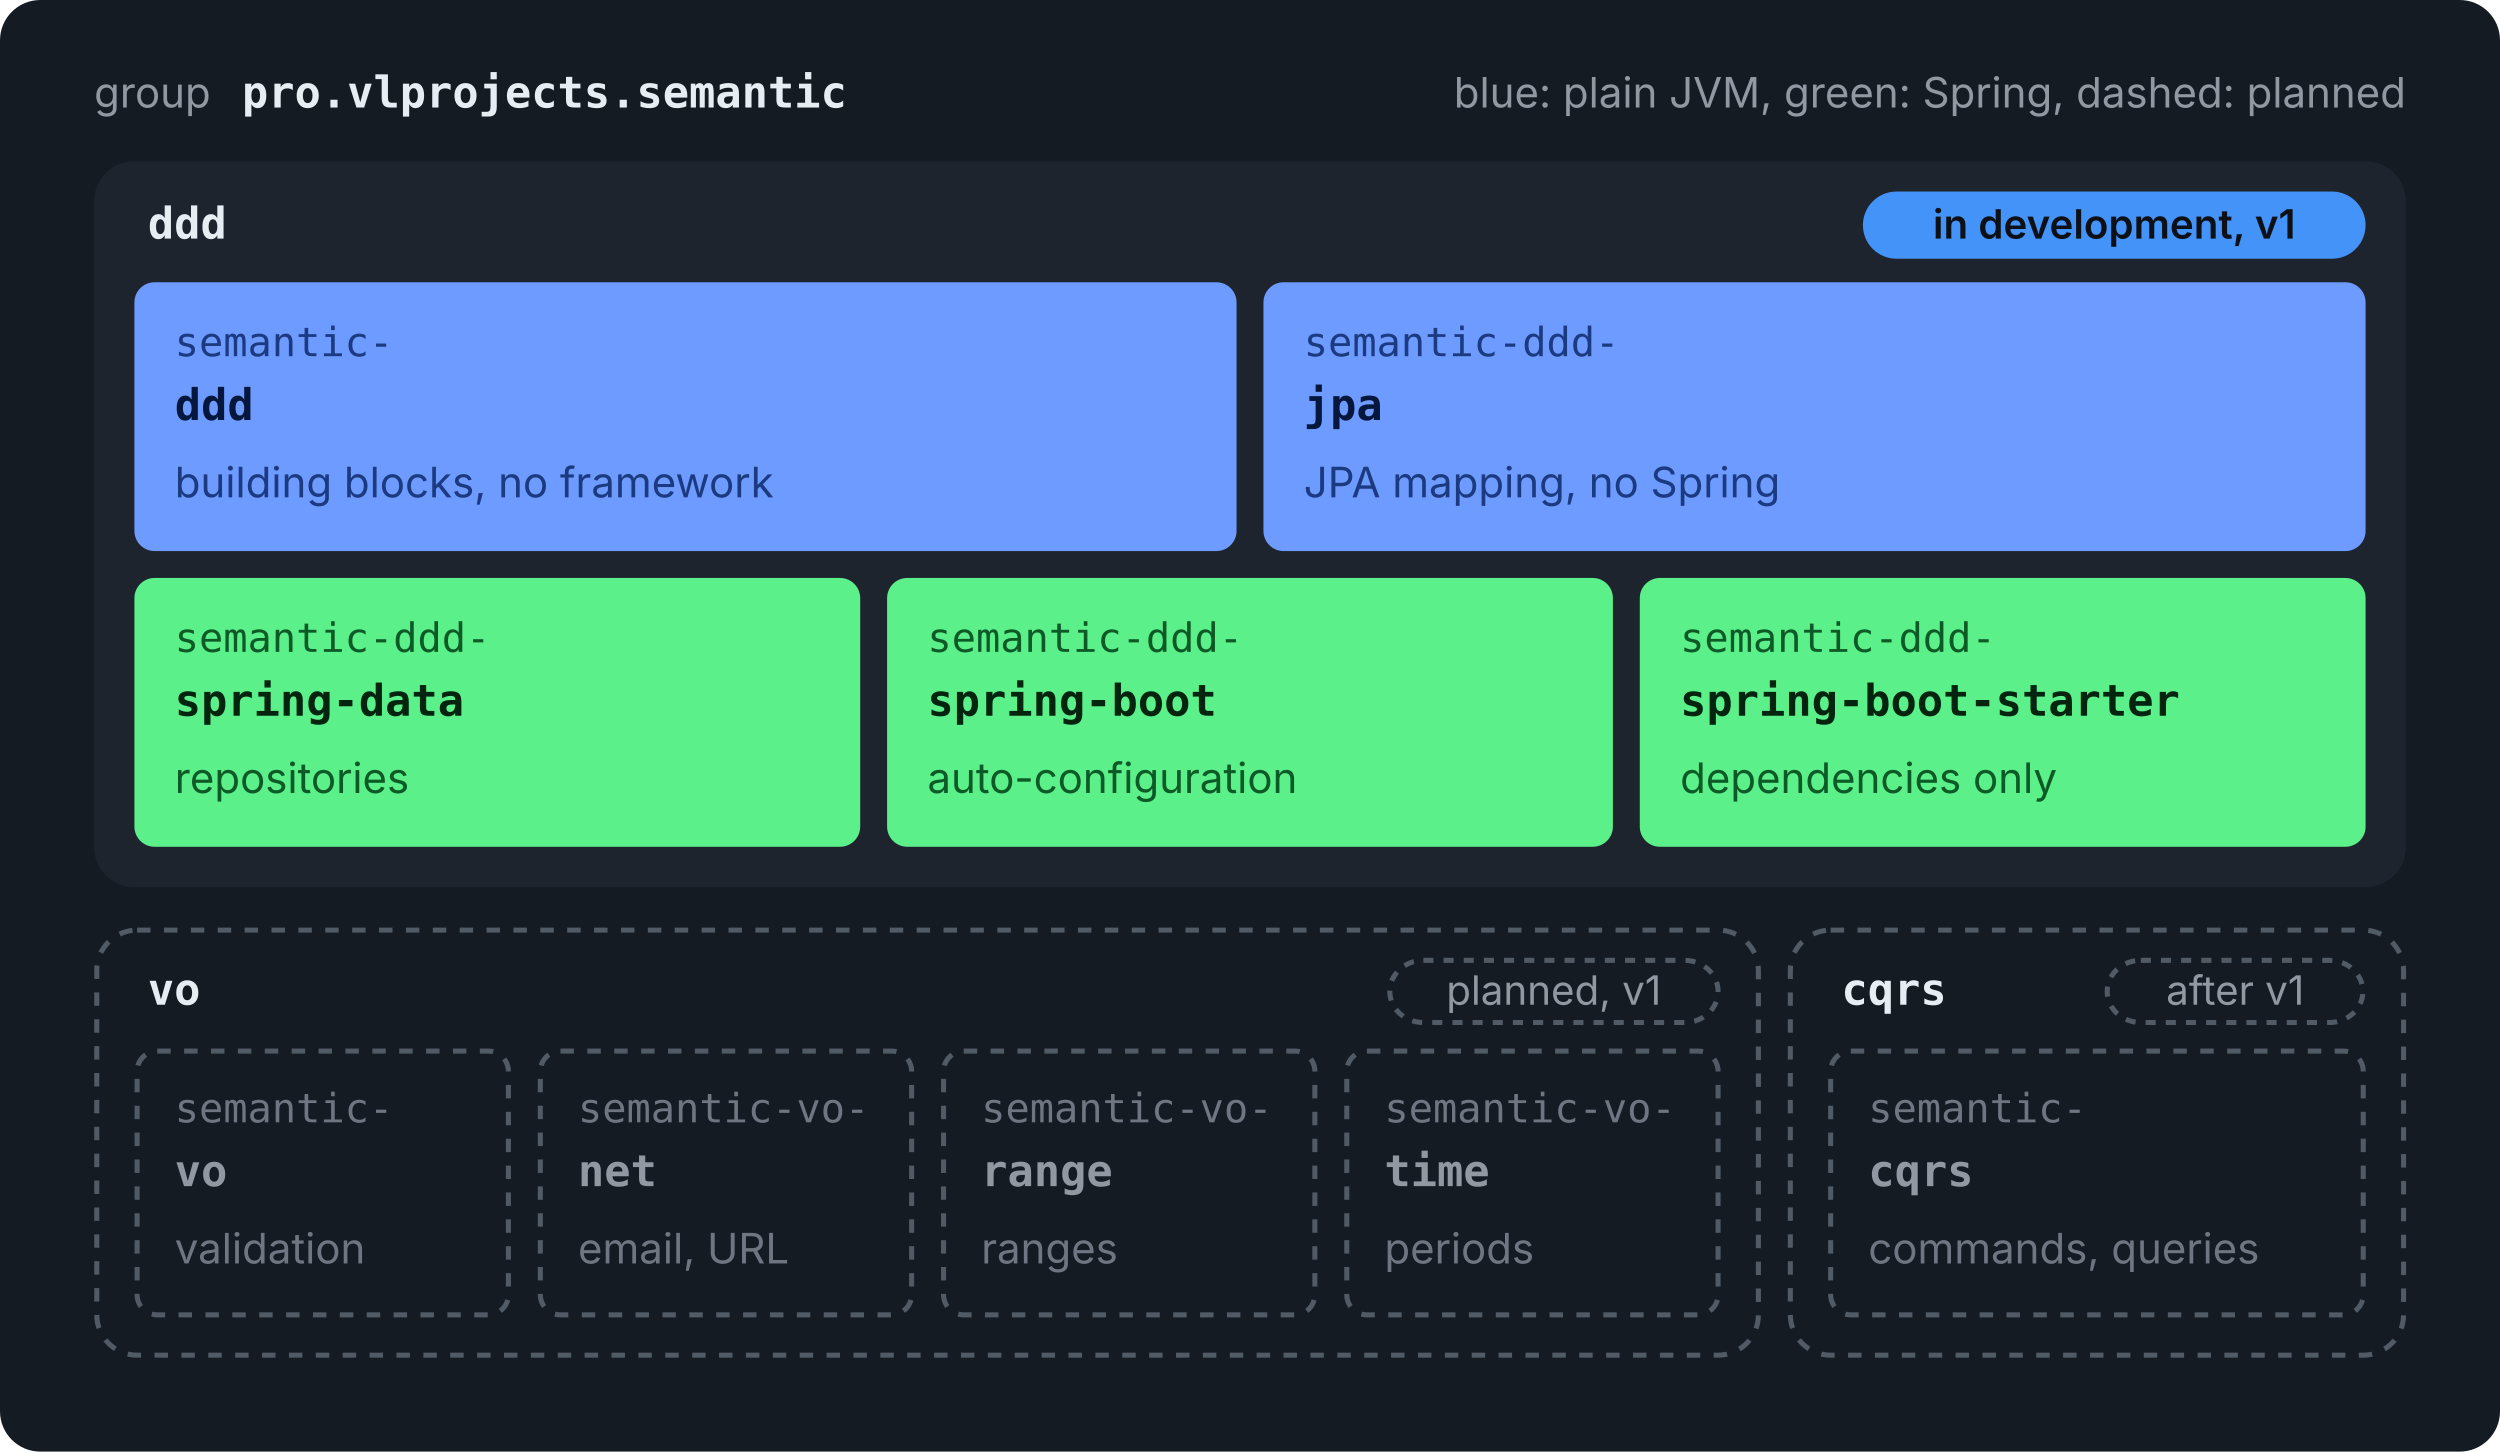
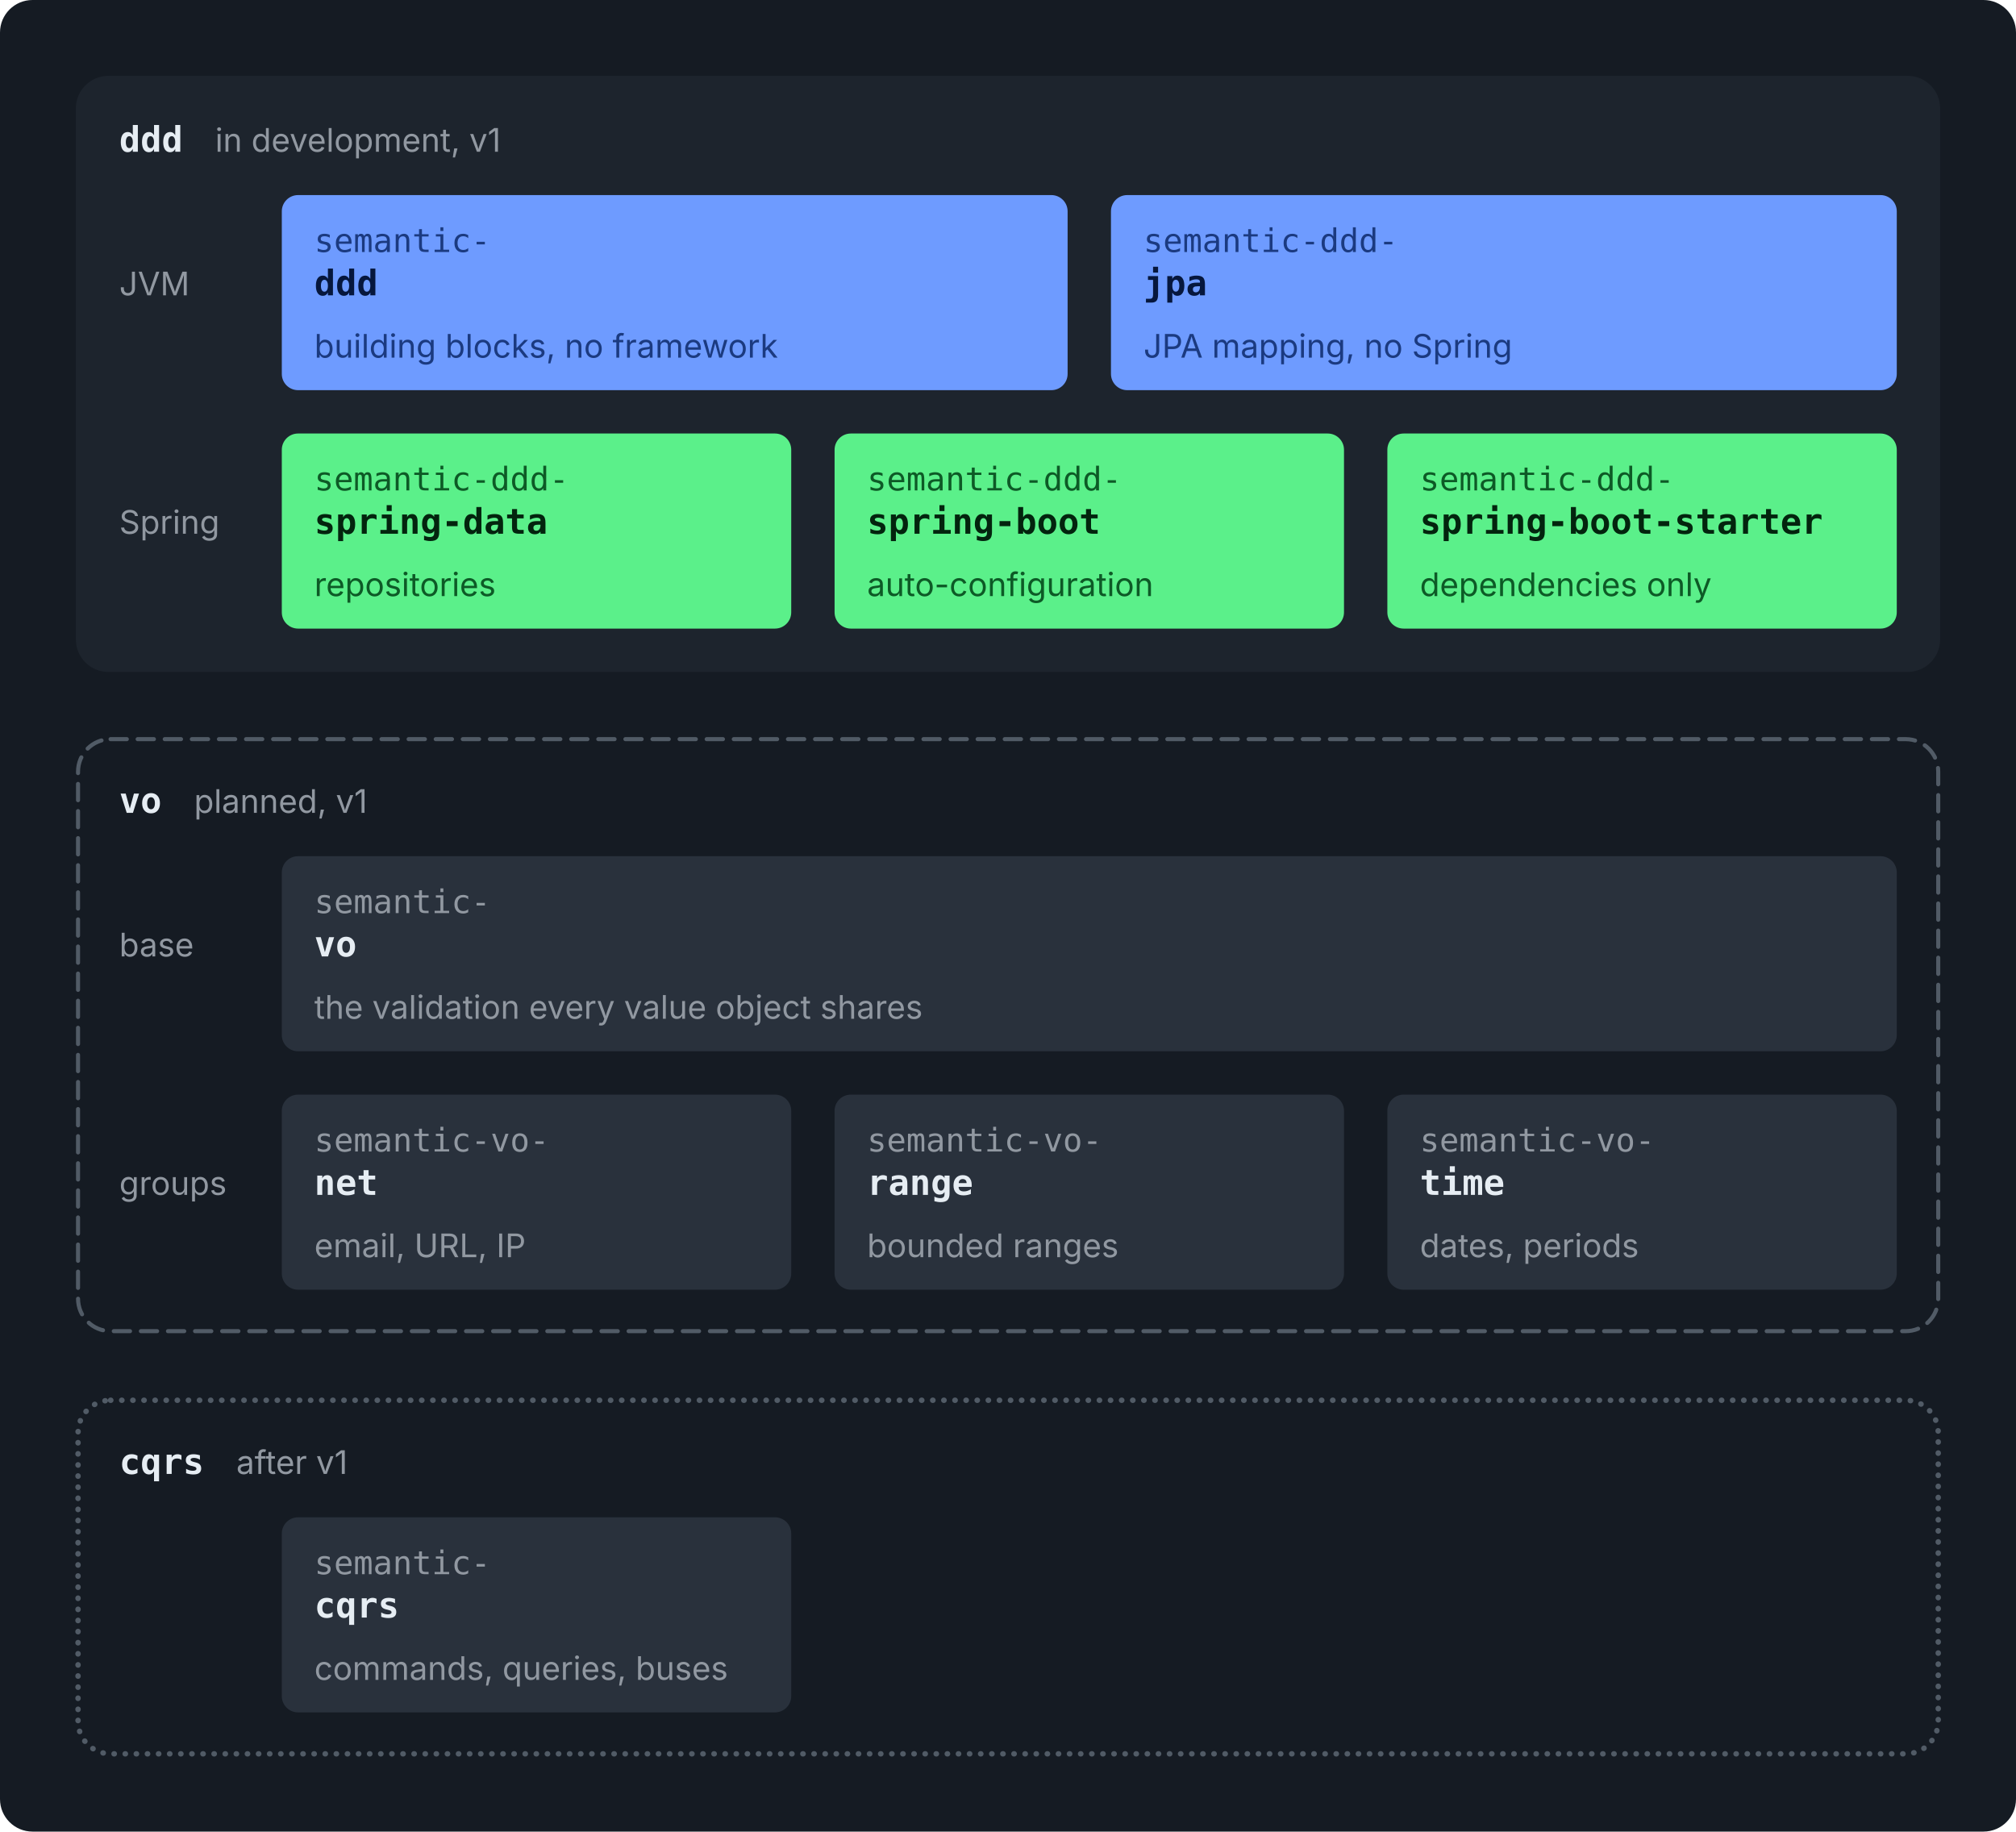
- <svg xmlns="http://www.w3.org/2000/svg" viewBox="0 0 744 432" width="744" height="432" role="img">
-   <rect width="744" height="432" rx="12" fill="#151B23" />
+ <svg xmlns="http://www.w3.org/2000/svg" viewBox="0 0 744 676" width="744" height="676" role="img">
+   <rect width="744" height="676" rx="12" fill="#151B23" />
  <g transform="translate(12,12)">
-     <text x="16.0" y="20.0" font-family="-apple-system, BlinkMacSystemFont, 'Segoe UI', Inter, Helvetica, Arial, sans-serif" font-size="12.5" font-weight="400" fill="#9198A1" text-anchor="start">group</text>
-     <text x="60.0" y="20.0" font-family="ui-monospace, SFMono-Regular, 'SF Mono', Menlo, Consolas, monospace" font-size="13" font-weight="600" fill="#E6EDF3" text-anchor="start">pro.vlprojects.semantic</text>
-     <text x="704.0" y="20.0" font-family="-apple-system, BlinkMacSystemFont, 'Segoe UI', Inter, Helvetica, Arial, sans-serif" font-size="12.5" font-weight="400" fill="#9198A1" text-anchor="end">blue: plain JVM, green: Spring, dashed: planned</text>
-     <rect x="16.0" y="36.0" width="688.0" height="216.0" rx="12" fill="#1D242D" />
-     <text x="32.0" y="59.0" font-family="ui-monospace, SFMono-Regular, 'SF Mono', Menlo, Consolas, monospace" font-size="13" font-weight="600" fill="#E6EDF3" text-anchor="start">ddd</text>
-     <rect x="542.4" y="45.0" width="149.6" height="20.0" rx="10" fill="#4493F8" />
-     <text x="617.2" y="59.0" font-family="-apple-system, BlinkMacSystemFont, 'Segoe UI', Inter, Helvetica, Arial, sans-serif" font-size="12" font-weight="600" fill="#0D1117" text-anchor="middle">in development, v1</text>
-     <rect x="28.0" y="72.0" width="328.0" height="80.0" rx="6" fill="#6E9BFF" />
-     <text x="40.0" y="94.0" font-family="ui-monospace, SFMono-Regular, 'SF Mono', Menlo, Consolas, monospace" font-size="12" font-weight="400" fill="#1B3A80" text-anchor="start">semantic-</text>
-     <text x="40.0" y="113.0" font-family="ui-monospace, SFMono-Regular, 'SF Mono', Menlo, Consolas, monospace" font-size="13" font-weight="600" fill="#06173D" text-anchor="start">ddd</text>
-     <text x="40.0" y="136.0" font-family="-apple-system, BlinkMacSystemFont, 'Segoe UI', Inter, Helvetica, Arial, sans-serif" font-size="12.5" font-weight="400" fill="#1B3A80" text-anchor="start">building blocks, no framework</text>
-     <rect x="364.0" y="72.0" width="328.0" height="80.0" rx="6" fill="#6E9BFF" />
-     <text x="376.0" y="94.0" font-family="ui-monospace, SFMono-Regular, 'SF Mono', Menlo, Consolas, monospace" font-size="12" font-weight="400" fill="#1B3A80" text-anchor="start">semantic-ddd-</text>
-     <text x="376.0" y="113.0" font-family="ui-monospace, SFMono-Regular, 'SF Mono', Menlo, Consolas, monospace" font-size="13" font-weight="600" fill="#06173D" text-anchor="start">jpa</text>
-     <text x="376.0" y="136.0" font-family="-apple-system, BlinkMacSystemFont, 'Segoe UI', Inter, Helvetica, Arial, sans-serif" font-size="12.5" font-weight="400" fill="#1B3A80" text-anchor="start">JPA mapping, no Spring</text>
-     <rect x="28.0" y="160.0" width="216.0" height="80.0" rx="6" fill="#5BF08A" />
-     <text x="40.0" y="182.0" font-family="ui-monospace, SFMono-Regular, 'SF Mono', Menlo, Consolas, monospace" font-size="12" font-weight="400" fill="#0D5A26" text-anchor="start">semantic-ddd-</text>
-     <text x="40.0" y="201.0" font-family="ui-monospace, SFMono-Regular, 'SF Mono', Menlo, Consolas, monospace" font-size="13" font-weight="600" fill="#03240E" text-anchor="start">spring-data</text>
-     <text x="40.0" y="224.0" font-family="-apple-system, BlinkMacSystemFont, 'Segoe UI', Inter, Helvetica, Arial, sans-serif" font-size="12.5" font-weight="400" fill="#0D5A26" text-anchor="start">repositories</text>
-     <rect x="252.0" y="160.0" width="216.0" height="80.0" rx="6" fill="#5BF08A" />
-     <text x="264.0" y="182.0" font-family="ui-monospace, SFMono-Regular, 'SF Mono', Menlo, Consolas, monospace" font-size="12" font-weight="400" fill="#0D5A26" text-anchor="start">semantic-ddd-</text>
-     <text x="264.0" y="201.0" font-family="ui-monospace, SFMono-Regular, 'SF Mono', Menlo, Consolas, monospace" font-size="13" font-weight="600" fill="#03240E" text-anchor="start">spring-boot</text>
-     <text x="264.0" y="224.0" font-family="-apple-system, BlinkMacSystemFont, 'Segoe UI', Inter, Helvetica, Arial, sans-serif" font-size="12.5" font-weight="400" fill="#0D5A26" text-anchor="start">auto-configuration</text>
-     <rect x="476.0" y="160.0" width="216.0" height="80.0" rx="6" fill="#5BF08A" />
-     <text x="488.0" y="182.0" font-family="ui-monospace, SFMono-Regular, 'SF Mono', Menlo, Consolas, monospace" font-size="12" font-weight="400" fill="#0D5A26" text-anchor="start">semantic-ddd-</text>
-     <text x="488.0" y="201.0" font-family="ui-monospace, SFMono-Regular, 'SF Mono', Menlo, Consolas, monospace" font-size="13" font-weight="600" fill="#03240E" text-anchor="start">spring-boot-starter</text>
-     <text x="488.0" y="224.0" font-family="-apple-system, BlinkMacSystemFont, 'Segoe UI', Inter, Helvetica, Arial, sans-serif" font-size="12.5" font-weight="400" fill="#0D5A26" text-anchor="start">dependencies only</text>
-     <rect x="16.8" y="264.8" width="494.5" height="126.5" rx="12" fill="none" stroke="#515B66" stroke-width="1.5" stroke-dasharray="4 4" />
-     <text x="32.0" y="287.0" font-family="ui-monospace, SFMono-Regular, 'SF Mono', Menlo, Consolas, monospace" font-size="13" font-weight="600" fill="#E6EDF3" text-anchor="start">vo</text>
-     <rect x="401.6" y="273.8" width="97.7" height="18.5" rx="10" fill="none" stroke="#515B66" stroke-width="1.5" stroke-dasharray="3 3" />
-     <text x="450.4" y="287.0" font-family="-apple-system, BlinkMacSystemFont, 'Segoe UI', Inter, Helvetica, Arial, sans-serif" font-size="12" font-weight="400" fill="#9198A1" text-anchor="middle">planned, v1</text>
-     <rect x="28.8" y="300.8" width="110.5" height="78.5" rx="6" fill="none" stroke="#515B66" stroke-width="1.5" stroke-dasharray="4 4" />
-     <text x="40.0" y="322.0" font-family="ui-monospace, SFMono-Regular, 'SF Mono', Menlo, Consolas, monospace" font-size="12" font-weight="400" fill="#6E7681" text-anchor="start">semantic-</text>
-     <text x="40.0" y="341.0" font-family="ui-monospace, SFMono-Regular, 'SF Mono', Menlo, Consolas, monospace" font-size="13" font-weight="600" fill="#9198A1" text-anchor="start">vo</text>
-     <text x="40.0" y="364.0" font-family="-apple-system, BlinkMacSystemFont, 'Segoe UI', Inter, Helvetica, Arial, sans-serif" font-size="12.5" font-weight="400" fill="#6E7681" text-anchor="start">validation</text>
-     <rect x="148.8" y="300.8" width="110.5" height="78.5" rx="6" fill="none" stroke="#515B66" stroke-width="1.5" stroke-dasharray="4 4" />
-     <text x="160.0" y="322.0" font-family="ui-monospace, SFMono-Regular, 'SF Mono', Menlo, Consolas, monospace" font-size="12" font-weight="400" fill="#6E7681" text-anchor="start">semantic-vo-</text>
-     <text x="160.0" y="341.0" font-family="ui-monospace, SFMono-Regular, 'SF Mono', Menlo, Consolas, monospace" font-size="13" font-weight="600" fill="#9198A1" text-anchor="start">net</text>
-     <text x="160.0" y="364.0" font-family="-apple-system, BlinkMacSystemFont, 'Segoe UI', Inter, Helvetica, Arial, sans-serif" font-size="12.5" font-weight="400" fill="#6E7681" text-anchor="start">email, URL</text>
-     <rect x="268.8" y="300.8" width="110.5" height="78.5" rx="6" fill="none" stroke="#515B66" stroke-width="1.5" stroke-dasharray="4 4" />
-     <text x="280.0" y="322.0" font-family="ui-monospace, SFMono-Regular, 'SF Mono', Menlo, Consolas, monospace" font-size="12" font-weight="400" fill="#6E7681" text-anchor="start">semantic-vo-</text>
-     <text x="280.0" y="341.0" font-family="ui-monospace, SFMono-Regular, 'SF Mono', Menlo, Consolas, monospace" font-size="13" font-weight="600" fill="#9198A1" text-anchor="start">range</text>
-     <text x="280.0" y="364.0" font-family="-apple-system, BlinkMacSystemFont, 'Segoe UI', Inter, Helvetica, Arial, sans-serif" font-size="12.5" font-weight="400" fill="#6E7681" text-anchor="start">ranges</text>
-     <rect x="388.8" y="300.8" width="110.5" height="78.5" rx="6" fill="none" stroke="#515B66" stroke-width="1.5" stroke-dasharray="4 4" />
-     <text x="400.0" y="322.0" font-family="ui-monospace, SFMono-Regular, 'SF Mono', Menlo, Consolas, monospace" font-size="12" font-weight="400" fill="#6E7681" text-anchor="start">semantic-vo-</text>
-     <text x="400.0" y="341.0" font-family="ui-monospace, SFMono-Regular, 'SF Mono', Menlo, Consolas, monospace" font-size="13" font-weight="600" fill="#9198A1" text-anchor="start">time</text>
-     <text x="400.0" y="364.0" font-family="-apple-system, BlinkMacSystemFont, 'Segoe UI', Inter, Helvetica, Arial, sans-serif" font-size="12.5" font-weight="400" fill="#6E7681" text-anchor="start">periods</text>
-     <rect x="520.8" y="264.8" width="182.5" height="126.5" rx="12" fill="none" stroke="#515B66" stroke-width="1.5" stroke-dasharray="4 4" />
-     <text x="536.0" y="287.0" font-family="ui-monospace, SFMono-Regular, 'SF Mono', Menlo, Consolas, monospace" font-size="13" font-weight="600" fill="#E6EDF3" text-anchor="start">cqrs</text>
-     <rect x="615.1" y="273.8" width="76.1" height="18.5" rx="10" fill="none" stroke="#515B66" stroke-width="1.5" stroke-dasharray="3 3" />
-     <text x="653.2" y="287.0" font-family="-apple-system, BlinkMacSystemFont, 'Segoe UI', Inter, Helvetica, Arial, sans-serif" font-size="12" font-weight="400" fill="#9198A1" text-anchor="middle">after v1</text>
-     <rect x="532.8" y="300.8" width="158.5" height="78.5" rx="6" fill="none" stroke="#515B66" stroke-width="1.5" stroke-dasharray="4 4" />
-     <text x="544.0" y="322.0" font-family="ui-monospace, SFMono-Regular, 'SF Mono', Menlo, Consolas, monospace" font-size="12" font-weight="400" fill="#6E7681" text-anchor="start">semantic-</text>
-     <text x="544.0" y="341.0" font-family="ui-monospace, SFMono-Regular, 'SF Mono', Menlo, Consolas, monospace" font-size="13" font-weight="600" fill="#9198A1" text-anchor="start">cqrs</text>
-     <text x="544.0" y="364.0" font-family="-apple-system, BlinkMacSystemFont, 'Segoe UI', Inter, Helvetica, Arial, sans-serif" font-size="12.5" font-weight="400" fill="#6E7681" text-anchor="start">commands, queries</text>
+     <rect x="16.0" y="16.0" width="688.0" height="220.0" rx="12" fill="#1D242D" />
+     <text x="32.0" y="44.0" font-family="ui-monospace, SFMono-Regular, 'SF Mono', Menlo, Consolas, monospace" font-size="13" font-weight="600" fill="#E6EDF3" text-anchor="start">ddd</text>
+     <text x="67.4" y="44.0" font-family="-apple-system, BlinkMacSystemFont, 'Segoe UI', Inter, Helvetica, Arial, sans-serif" font-size="12" font-weight="400" fill="#9198A1" text-anchor="start">in development, v1</text>
+     <text x="32.0" y="97.0" font-family="-apple-system, BlinkMacSystemFont, 'Segoe UI', Inter, Helvetica, Arial, sans-serif" font-size="12" font-weight="400" fill="#9198A1" text-anchor="start">JVM</text>
+     <rect x="92.0" y="60.0" width="290.0" height="72.0" rx="6" fill="#6E9BFF" />
+     <text x="104.0" y="81.0" font-family="ui-monospace, SFMono-Regular, 'SF Mono', Menlo, Consolas, monospace" font-size="12" font-weight="400" fill="#1B3A80" text-anchor="start">semantic-</text>
+     <text x="104.0" y="97.0" font-family="ui-monospace, SFMono-Regular, 'SF Mono', Menlo, Consolas, monospace" font-size="13" font-weight="600" fill="#06173D" text-anchor="start">ddd</text>
+     <text x="104.0" y="120.0" font-family="-apple-system, BlinkMacSystemFont, 'Segoe UI', Inter, Helvetica, Arial, sans-serif" font-size="12" font-weight="400" fill="#1B3A80" text-anchor="start">building blocks, no framework</text>
+     <rect x="398.0" y="60.0" width="290.0" height="72.0" rx="6" fill="#6E9BFF" />
+     <text x="410.0" y="81.0" font-family="ui-monospace, SFMono-Regular, 'SF Mono', Menlo, Consolas, monospace" font-size="12" font-weight="400" fill="#1B3A80" text-anchor="start">semantic-ddd-</text>
+     <text x="410.0" y="97.0" font-family="ui-monospace, SFMono-Regular, 'SF Mono', Menlo, Consolas, monospace" font-size="13" font-weight="600" fill="#06173D" text-anchor="start">jpa</text>
+     <text x="410.0" y="120.0" font-family="-apple-system, BlinkMacSystemFont, 'Segoe UI', Inter, Helvetica, Arial, sans-serif" font-size="12" font-weight="400" fill="#1B3A80" text-anchor="start">JPA mapping, no Spring</text>
+     <text x="32.0" y="185.0" font-family="-apple-system, BlinkMacSystemFont, 'Segoe UI', Inter, Helvetica, Arial, sans-serif" font-size="12" font-weight="400" fill="#9198A1" text-anchor="start">Spring</text>
+     <rect x="92.0" y="148.0" width="188.0" height="72.0" rx="6" fill="#5BF08A" />
+     <text x="104.0" y="169.0" font-family="ui-monospace, SFMono-Regular, 'SF Mono', Menlo, Consolas, monospace" font-size="12" font-weight="400" fill="#0D5A26" text-anchor="start">semantic-ddd-</text>
+     <text x="104.0" y="185.0" font-family="ui-monospace, SFMono-Regular, 'SF Mono', Menlo, Consolas, monospace" font-size="13" font-weight="600" fill="#03240E" text-anchor="start">spring-data</text>
+     <text x="104.0" y="208.0" font-family="-apple-system, BlinkMacSystemFont, 'Segoe UI', Inter, Helvetica, Arial, sans-serif" font-size="12" font-weight="400" fill="#0D5A26" text-anchor="start">repositories</text>
+     <rect x="296.0" y="148.0" width="188.0" height="72.0" rx="6" fill="#5BF08A" />
+     <text x="308.0" y="169.0" font-family="ui-monospace, SFMono-Regular, 'SF Mono', Menlo, Consolas, monospace" font-size="12" font-weight="400" fill="#0D5A26" text-anchor="start">semantic-ddd-</text>
+     <text x="308.0" y="185.0" font-family="ui-monospace, SFMono-Regular, 'SF Mono', Menlo, Consolas, monospace" font-size="13" font-weight="600" fill="#03240E" text-anchor="start">spring-boot</text>
+     <text x="308.0" y="208.0" font-family="-apple-system, BlinkMacSystemFont, 'Segoe UI', Inter, Helvetica, Arial, sans-serif" font-size="12" font-weight="400" fill="#0D5A26" text-anchor="start">auto-configuration</text>
+     <rect x="500.0" y="148.0" width="188.0" height="72.0" rx="6" fill="#5BF08A" />
+     <text x="512.0" y="169.0" font-family="ui-monospace, SFMono-Regular, 'SF Mono', Menlo, Consolas, monospace" font-size="12" font-weight="400" fill="#0D5A26" text-anchor="start">semantic-ddd-</text>
+     <text x="512.0" y="185.0" font-family="ui-monospace, SFMono-Regular, 'SF Mono', Menlo, Consolas, monospace" font-size="13" font-weight="600" fill="#03240E" text-anchor="start">spring-boot-starter</text>
+     <text x="512.0" y="208.0" font-family="-apple-system, BlinkMacSystemFont, 'Segoe UI', Inter, Helvetica, Arial, sans-serif" font-size="12" font-weight="400" fill="#0D5A26" text-anchor="start">dependencies only</text>
+     <rect x="16.8" y="260.8" width="686.5" height="218.5" rx="12" fill="none" stroke="#515B66" stroke-width="1.5" stroke-dasharray="6 4" stroke-linecap="round" />
+     <text x="32.0" y="288.0" font-family="ui-monospace, SFMono-Regular, 'SF Mono', Menlo, Consolas, monospace" font-size="13" font-weight="600" fill="#E6EDF3" text-anchor="start">vo</text>
+     <text x="59.6" y="288.0" font-family="-apple-system, BlinkMacSystemFont, 'Segoe UI', Inter, Helvetica, Arial, sans-serif" font-size="12" font-weight="400" fill="#9198A1" text-anchor="start">planned, v1</text>
+     <text x="32.0" y="341.0" font-family="-apple-system, BlinkMacSystemFont, 'Segoe UI', Inter, Helvetica, Arial, sans-serif" font-size="12" font-weight="400" fill="#9198A1" text-anchor="start">base</text>
+     <rect x="92.0" y="304.0" width="596.0" height="72.0" rx="6" fill="#29313C" />
+     <text x="104.0" y="325.0" font-family="ui-monospace, SFMono-Regular, 'SF Mono', Menlo, Consolas, monospace" font-size="12" font-weight="400" fill="#9198A1" text-anchor="start">semantic-</text>
+     <text x="104.0" y="341.0" font-family="ui-monospace, SFMono-Regular, 'SF Mono', Menlo, Consolas, monospace" font-size="13" font-weight="600" fill="#E6EDF3" text-anchor="start">vo</text>
+     <text x="104.0" y="364.0" font-family="-apple-system, BlinkMacSystemFont, 'Segoe UI', Inter, Helvetica, Arial, sans-serif" font-size="12" font-weight="400" fill="#9198A1" text-anchor="start">the validation every value object shares</text>
+     <text x="32.0" y="429.0" font-family="-apple-system, BlinkMacSystemFont, 'Segoe UI', Inter, Helvetica, Arial, sans-serif" font-size="12" font-weight="400" fill="#9198A1" text-anchor="start">groups</text>
+     <rect x="92.0" y="392.0" width="188.0" height="72.0" rx="6" fill="#29313C" />
+     <text x="104.0" y="413.0" font-family="ui-monospace, SFMono-Regular, 'SF Mono', Menlo, Consolas, monospace" font-size="12" font-weight="400" fill="#9198A1" text-anchor="start">semantic-vo-</text>
+     <text x="104.0" y="429.0" font-family="ui-monospace, SFMono-Regular, 'SF Mono', Menlo, Consolas, monospace" font-size="13" font-weight="600" fill="#E6EDF3" text-anchor="start">net</text>
+     <text x="104.0" y="452.0" font-family="-apple-system, BlinkMacSystemFont, 'Segoe UI', Inter, Helvetica, Arial, sans-serif" font-size="12" font-weight="400" fill="#9198A1" text-anchor="start">email, URL, IP</text>
+     <rect x="296.0" y="392.0" width="188.0" height="72.0" rx="6" fill="#29313C" />
+     <text x="308.0" y="413.0" font-family="ui-monospace, SFMono-Regular, 'SF Mono', Menlo, Consolas, monospace" font-size="12" font-weight="400" fill="#9198A1" text-anchor="start">semantic-vo-</text>
+     <text x="308.0" y="429.0" font-family="ui-monospace, SFMono-Regular, 'SF Mono', Menlo, Consolas, monospace" font-size="13" font-weight="600" fill="#E6EDF3" text-anchor="start">range</text>
+     <text x="308.0" y="452.0" font-family="-apple-system, BlinkMacSystemFont, 'Segoe UI', Inter, Helvetica, Arial, sans-serif" font-size="12" font-weight="400" fill="#9198A1" text-anchor="start">bounded ranges</text>
+     <rect x="500.0" y="392.0" width="188.0" height="72.0" rx="6" fill="#29313C" />
+     <text x="512.0" y="413.0" font-family="ui-monospace, SFMono-Regular, 'SF Mono', Menlo, Consolas, monospace" font-size="12" font-weight="400" fill="#9198A1" text-anchor="start">semantic-vo-</text>
+     <text x="512.0" y="429.0" font-family="ui-monospace, SFMono-Regular, 'SF Mono', Menlo, Consolas, monospace" font-size="13" font-weight="600" fill="#E6EDF3" text-anchor="start">time</text>
+     <text x="512.0" y="452.0" font-family="-apple-system, BlinkMacSystemFont, 'Segoe UI', Inter, Helvetica, Arial, sans-serif" font-size="12" font-weight="400" fill="#9198A1" text-anchor="start">dates, periods</text>
+     <rect x="16.8" y="504.8" width="686.5" height="130.5" rx="12" fill="none" stroke="#515B66" stroke-width="2" stroke-dasharray="0.1 4" stroke-linecap="round" />
+     <text x="32.0" y="532.0" font-family="ui-monospace, SFMono-Regular, 'SF Mono', Menlo, Consolas, monospace" font-size="13" font-weight="600" fill="#E6EDF3" text-anchor="start">cqrs</text>
+     <text x="75.2" y="532.0" font-family="-apple-system, BlinkMacSystemFont, 'Segoe UI', Inter, Helvetica, Arial, sans-serif" font-size="12" font-weight="400" fill="#9198A1" text-anchor="start">after v1</text>
+     <rect x="92.0" y="548.0" width="188.0" height="72.0" rx="6" fill="#29313C" />
+     <text x="104.0" y="569.0" font-family="ui-monospace, SFMono-Regular, 'SF Mono', Menlo, Consolas, monospace" font-size="12" font-weight="400" fill="#9198A1" text-anchor="start">semantic-</text>
+     <text x="104.0" y="585.0" font-family="ui-monospace, SFMono-Regular, 'SF Mono', Menlo, Consolas, monospace" font-size="13" font-weight="600" fill="#E6EDF3" text-anchor="start">cqrs</text>
+     <text x="104.0" y="608.0" font-family="-apple-system, BlinkMacSystemFont, 'Segoe UI', Inter, Helvetica, Arial, sans-serif" font-size="12" font-weight="400" fill="#9198A1" text-anchor="start">commands, queries, buses</text>
  </g>
</svg>
